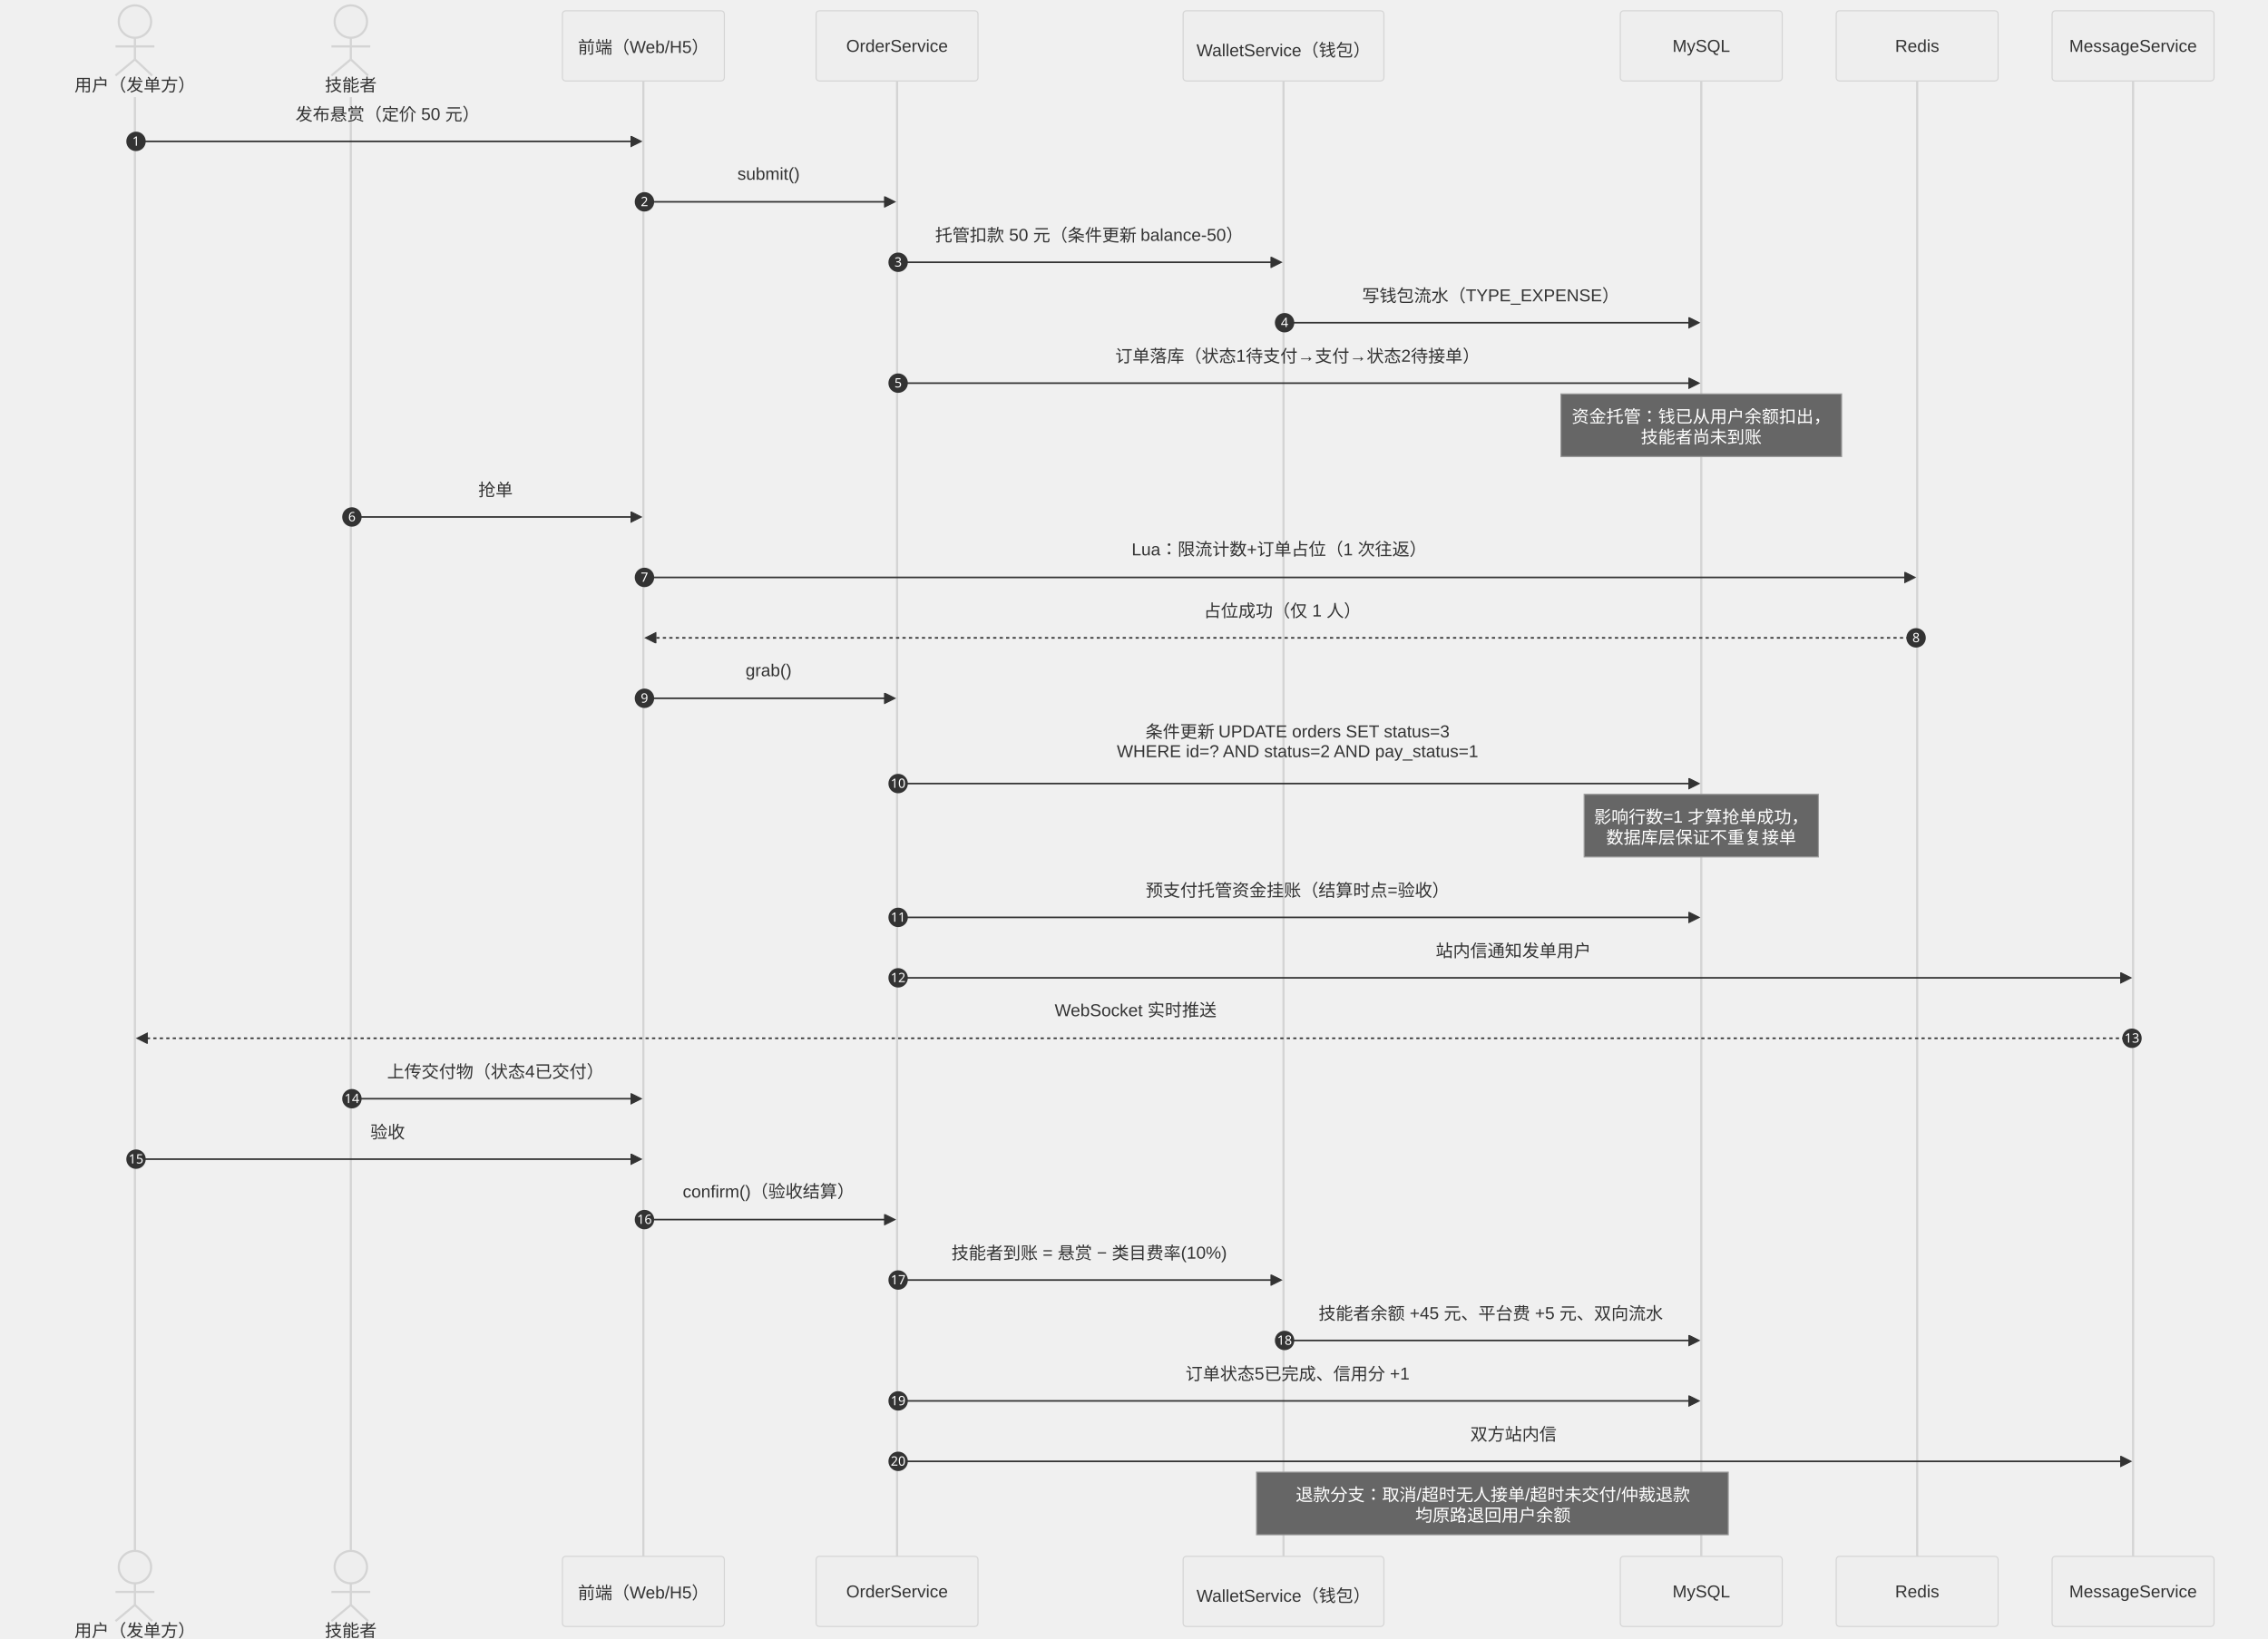
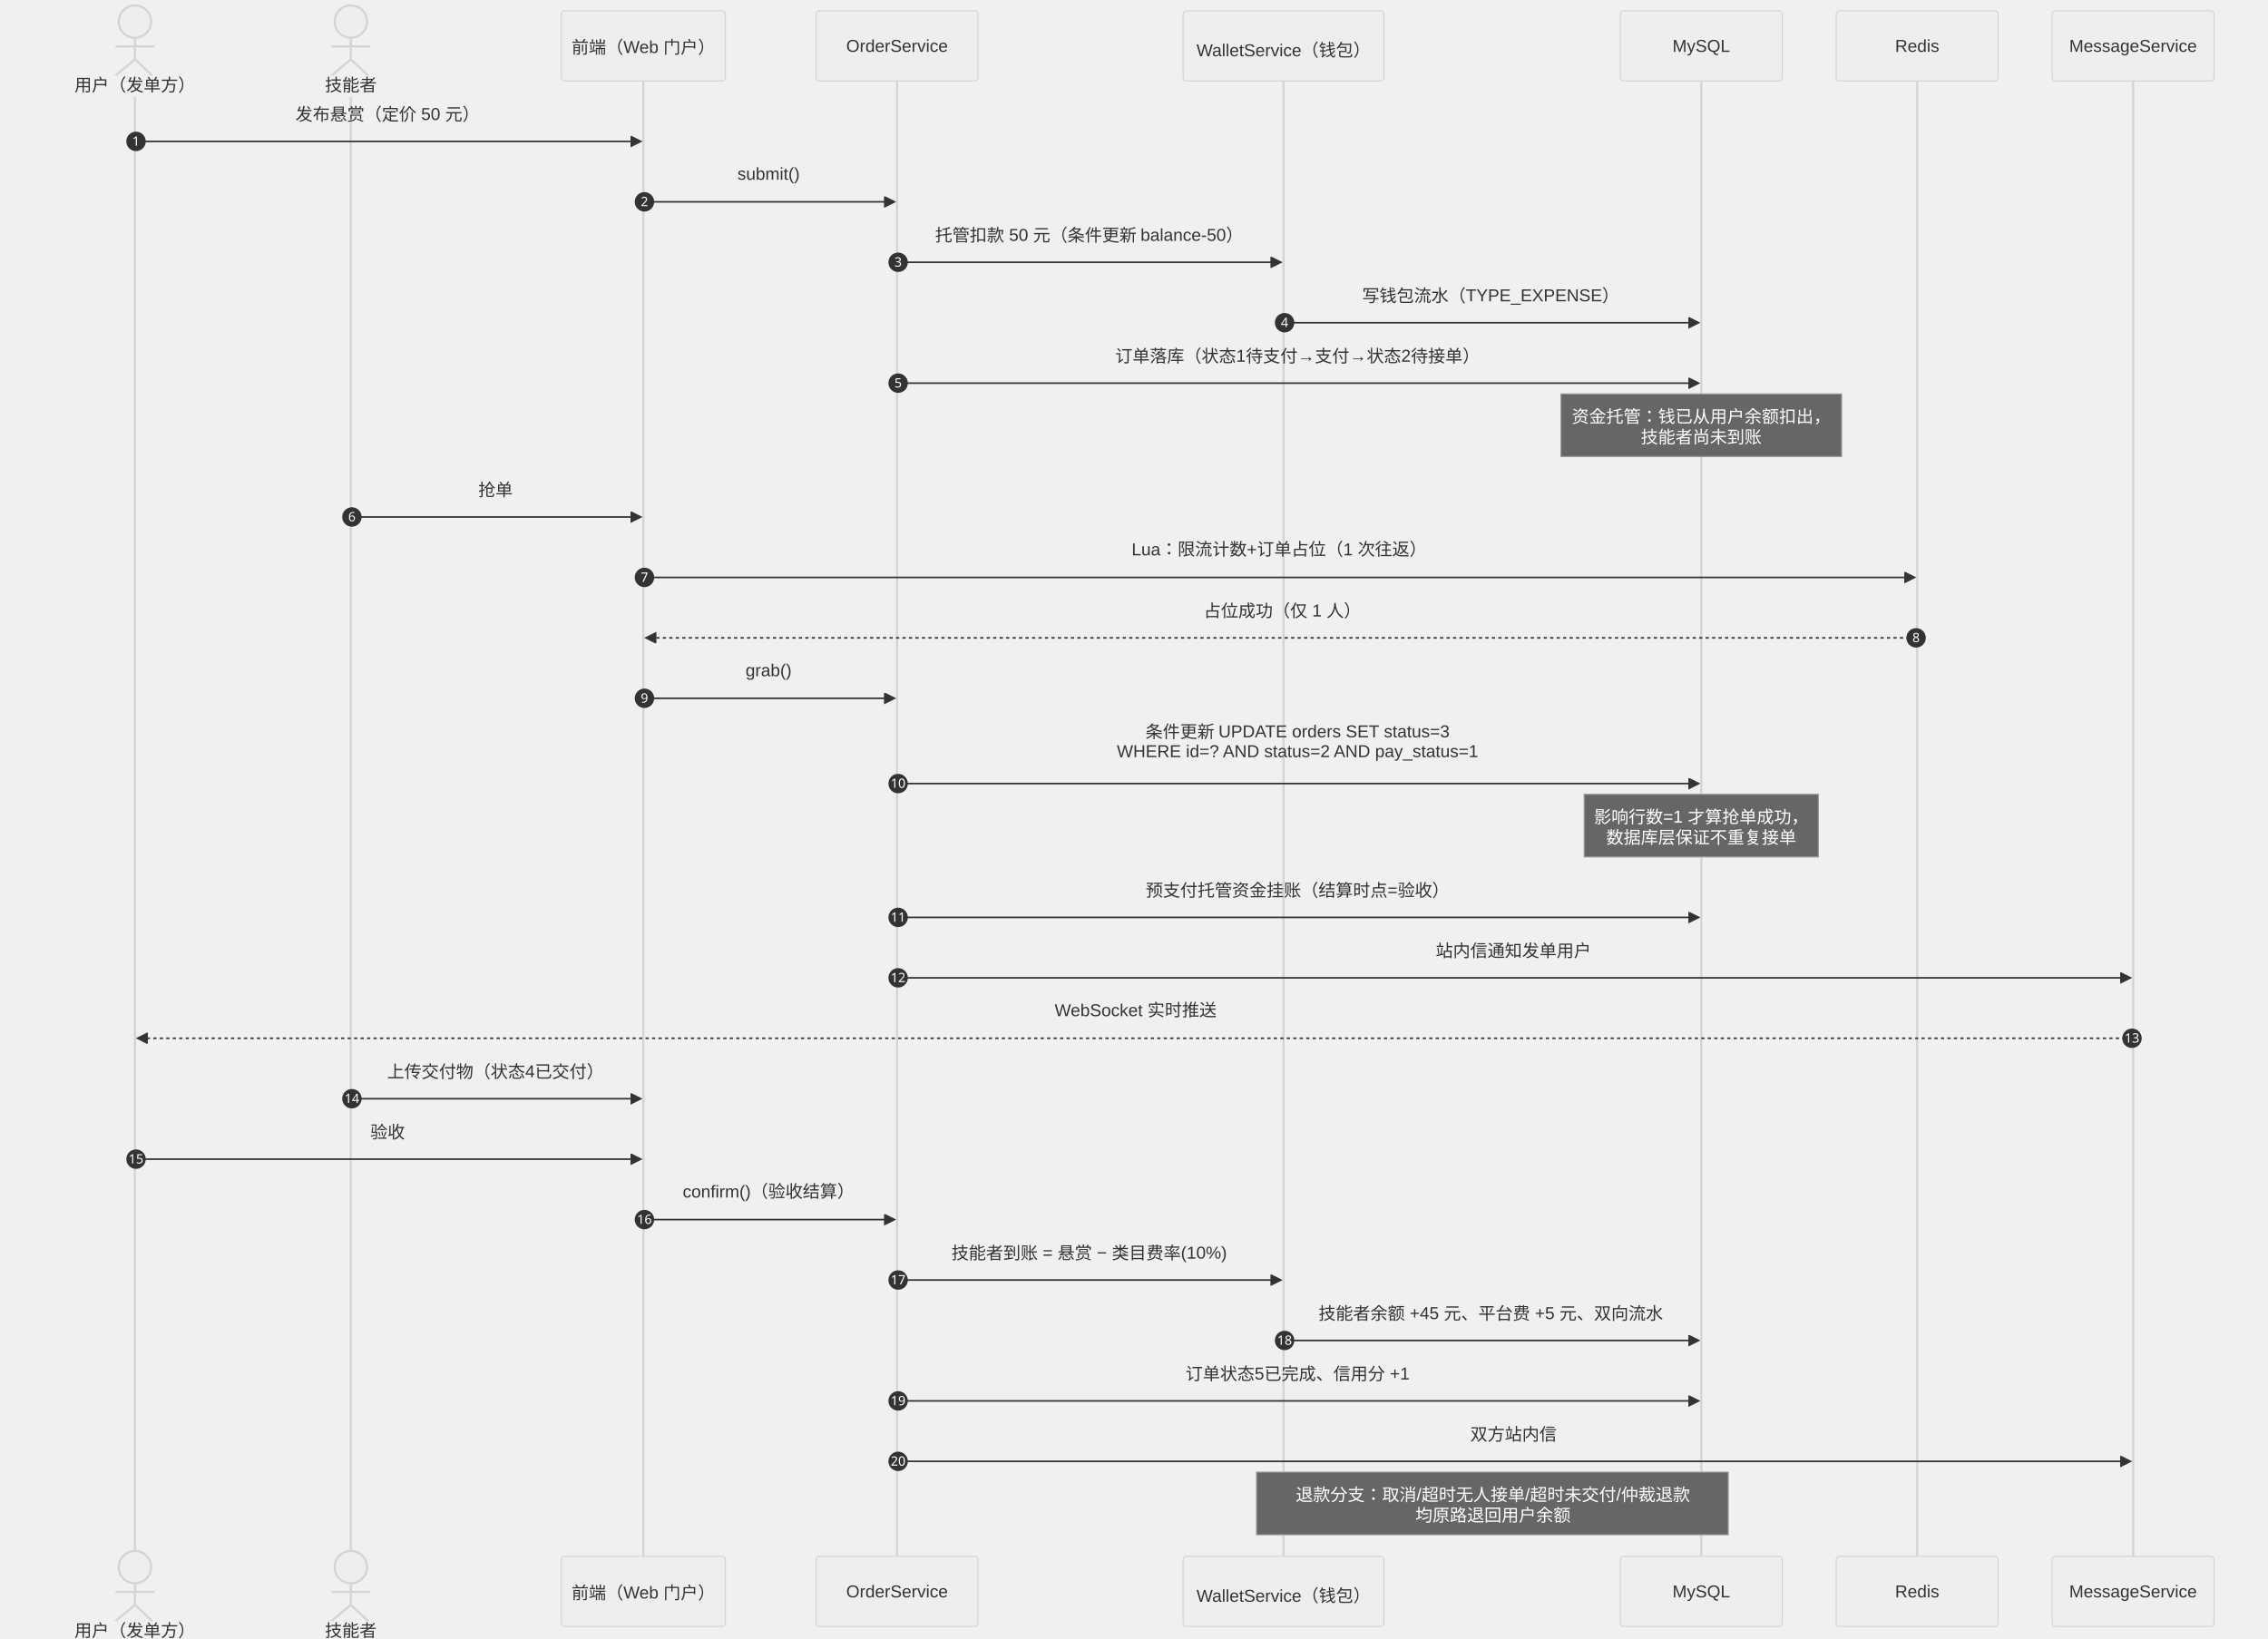
<svg xmlns="http://www.w3.org/2000/svg" id="g03" width="100%" style="max-width: 2101px;" viewBox="-50 -10 2101 1518" role="graphics-document document" aria-roledescription="sequence">
  <g>
    <rect x="1851" y="1432" fill="#eaeaea" stroke="#666" width="150" height="65" name="MQ" rx="3" ry="3" class="actor actor-bottom" />
    <text x="1926" y="1464.5" dominant-baseline="central" alignment-baseline="central" class="actor" style="text-anchor: middle; font-size: 16px; font-weight: 400;">
      <tspan x="1926" dy="0">MessageService</tspan>
    </text>
  </g>
  <g>
    <rect x="1651" y="1432" fill="#eaeaea" stroke="#666" width="150" height="65" name="R" rx="3" ry="3" class="actor actor-bottom" />
    <text x="1726" y="1464.5" dominant-baseline="central" alignment-baseline="central" class="actor" style="text-anchor: middle; font-size: 16px; font-weight: 400;">
      <tspan x="1726" dy="0">Redis</tspan>
    </text>
  </g>
  <g>
    <rect x="1451" y="1432" fill="#eaeaea" stroke="#666" width="150" height="65" name="DB" rx="3" ry="3" class="actor actor-bottom" />
    <text x="1526" y="1464.5" dominant-baseline="central" alignment-baseline="central" class="actor" style="text-anchor: middle; font-size: 16px; font-weight: 400;">
      <tspan x="1526" dy="0">MySQL</tspan>
    </text>
  </g>
  <g>
    <rect x="1046" y="1432" fill="#eaeaea" stroke="#666" width="186" height="65" name="WS" rx="3" ry="3" class="actor actor-bottom" />
    <text x="1139" y="1464.5" dominant-baseline="central" alignment-baseline="central" class="actor" style="text-anchor: middle; font-size: 16px; font-weight: 400;">
      <tspan x="1139" dy="0">WalletService（钱包）</tspan>
    </text>
  </g>
  <g>
    <rect x="706" y="1432" fill="#eaeaea" stroke="#666" width="150" height="65" name="OS" rx="3" ry="3" class="actor actor-bottom" />
    <text x="781" y="1464.5" dominant-baseline="central" alignment-baseline="central" class="actor" style="text-anchor: middle; font-size: 16px; font-weight: 400;">
      <tspan x="781" dy="0">OrderService</tspan>
    </text>
  </g>
  <g>
-     <rect x="471" y="1432" fill="#eaeaea" stroke="#666" width="150" height="65" name="FE" rx="3" ry="3" class="actor actor-bottom" />
+     <rect x="470" y="1432" fill="#eaeaea" stroke="#666" width="152" height="65" name="FE" rx="3" ry="3" class="actor actor-bottom" />
    <text x="546" y="1464.5" dominant-baseline="central" alignment-baseline="central" class="actor" style="text-anchor: middle; font-size: 16px; font-weight: 400;">
-       <tspan x="546" dy="0">前端（Web/H5）</tspan>
+       <tspan x="546" dy="0">前端（Web 门户）</tspan>
    </text>
  </g>
  <g>
    <line id="actor7" x1="1926" y1="5" x2="1926" y2="1432" class="200" stroke-width="0.5px" stroke="#999" />
    <g id="root-7">
      <rect x="1851" y="0" fill="#eaeaea" stroke="#666" width="150" height="65" name="MQ" rx="3" ry="3" class="actor actor-top" />
      <text x="1926" y="32.5" dominant-baseline="central" alignment-baseline="central" class="actor" style="text-anchor: middle; font-size: 16px; font-weight: 400;">
        <tspan x="1926" dy="0">MessageService</tspan>
      </text>
    </g>
  </g>
  <g>
    <line id="actor6" x1="1726" y1="5" x2="1726" y2="1432" class="200" stroke-width="0.5px" stroke="#999" />
    <g id="root-6">
      <rect x="1651" y="0" fill="#eaeaea" stroke="#666" width="150" height="65" name="R" rx="3" ry="3" class="actor actor-top" />
      <text x="1726" y="32.5" dominant-baseline="central" alignment-baseline="central" class="actor" style="text-anchor: middle; font-size: 16px; font-weight: 400;">
        <tspan x="1726" dy="0">Redis</tspan>
      </text>
    </g>
  </g>
  <g>
    <line id="actor5" x1="1526" y1="5" x2="1526" y2="1432" class="200" stroke-width="0.5px" stroke="#999" />
    <g id="root-5">
      <rect x="1451" y="0" fill="#eaeaea" stroke="#666" width="150" height="65" name="DB" rx="3" ry="3" class="actor actor-top" />
      <text x="1526" y="32.5" dominant-baseline="central" alignment-baseline="central" class="actor" style="text-anchor: middle; font-size: 16px; font-weight: 400;">
        <tspan x="1526" dy="0">MySQL</tspan>
      </text>
    </g>
  </g>
  <g>
    <line id="actor4" x1="1139" y1="5" x2="1139" y2="1432" class="200" stroke-width="0.5px" stroke="#999" />
    <g id="root-4">
      <rect x="1046" y="0" fill="#eaeaea" stroke="#666" width="186" height="65" name="WS" rx="3" ry="3" class="actor actor-top" />
      <text x="1139" y="32.5" dominant-baseline="central" alignment-baseline="central" class="actor" style="text-anchor: middle; font-size: 16px; font-weight: 400;">
        <tspan x="1139" dy="0">WalletService（钱包）</tspan>
      </text>
    </g>
  </g>
  <g>
    <line id="actor3" x1="781" y1="5" x2="781" y2="1432" class="200" stroke-width="0.5px" stroke="#999" />
    <g id="root-3">
      <rect x="706" y="0" fill="#eaeaea" stroke="#666" width="150" height="65" name="OS" rx="3" ry="3" class="actor actor-top" />
      <text x="781" y="32.5" dominant-baseline="central" alignment-baseline="central" class="actor" style="text-anchor: middle; font-size: 16px; font-weight: 400;">
        <tspan x="781" dy="0">OrderService</tspan>
      </text>
    </g>
  </g>
  <g>
    <line id="actor2" x1="546" y1="5" x2="546" y2="1432" class="200" stroke-width="0.5px" stroke="#999" />
    <g id="root-2">
-       <rect x="471" y="0" fill="#eaeaea" stroke="#666" width="150" height="65" name="FE" rx="3" ry="3" class="actor actor-top" />
+       <rect x="470" y="0" fill="#eaeaea" stroke="#666" width="152" height="65" name="FE" rx="3" ry="3" class="actor actor-top" />
      <text x="546" y="32.5" dominant-baseline="central" alignment-baseline="central" class="actor" style="text-anchor: middle; font-size: 16px; font-weight: 400;">
-         <tspan x="546" dy="0">前端（Web/H5）</tspan>
+         <tspan x="546" dy="0">前端（Web 门户）</tspan>
      </text>
    </g>
  </g>
  <style>#g03{font-family:"trebuchet ms",verdana,arial,sans-serif;font-size:16px;fill:#000000;}#g03 .error-icon{fill:#552222;}#g03 .error-text{fill:#552222;stroke:#552222;}#g03 .edge-thickness-normal{stroke-width:2px;}#g03 .edge-thickness-thick{stroke-width:3.5px;}#g03 .edge-pattern-solid{stroke-dasharray:0;}#g03 .edge-pattern-dashed{stroke-dasharray:3;}#g03 .edge-pattern-dotted{stroke-dasharray:2;}#g03 .marker{fill:#666;stroke:#666;}#g03 .marker.cross{stroke:#666;}#g03 svg{font-family:"trebuchet ms",verdana,arial,sans-serif;font-size:16px;}#g03 .actor{stroke:hsl(0, 0%, 83%);fill:#eee;}#g03 text.actor&gt;tspan{fill:#333;stroke:none;}#g03 .actor-line{stroke:#666;}#g03 .messageLine0{stroke-width:1.5;stroke-dasharray:none;stroke:#333;}#g03 .messageLine1{stroke-width:1.5;stroke-dasharray:2,2;stroke:#333;}#g03 #arrowhead path{fill:#333;stroke:#333;}#g03 .sequenceNumber{fill:white;}#g03 #sequencenumber{fill:#333;}#g03 #crosshead path{fill:#333;stroke:#333;}#g03 .messageText{fill:#333;stroke:none;}#g03 .labelBox{stroke:hsl(0, 0%, 83%);fill:#eee;}#g03 .labelText,#g03 .labelText&gt;tspan{fill:#333;stroke:none;}#g03 .loopText,#g03 .loopText&gt;tspan{fill:#333;stroke:none;}#g03 .loopLine{stroke-width:2px;stroke-dasharray:2,2;stroke:hsl(0, 0%, 83%);fill:hsl(0, 0%, 83%);}#g03 .note{stroke:#999;fill:#666;}#g03 .noteText,#g03 .noteText&gt;tspan{fill:#fff;stroke:none;}#g03 .activation0{fill:#f4f4f4;stroke:#666;}#g03 .activation1{fill:#f4f4f4;stroke:#666;}#g03 .activation2{fill:#f4f4f4;stroke:#666;}#g03 .actorPopupMenu{position:absolute;}#g03 .actorPopupMenuPanel{position:absolute;fill:#eee;box-shadow:0px 8px 16px 0px rgba(0,0,0,0.2);filter:drop-shadow(3px 5px 2px rgb(0 0 0 / 0.4));}#g03 .actor-man line{stroke:hsl(0, 0%, 83%);fill:#eee;}#g03 .actor-man circle,#g03 line{stroke:hsl(0, 0%, 83%);fill:#eee;stroke-width:2px;}#g03 :root{--mermaid-font-family:"trebuchet ms",verdana,arial,sans-serif;}</style>
  <g />
  <defs>
    <symbol id="computer" width="24" height="24">
      <path transform="scale(.5)" d="M2 2v13h20v-13h-20zm18 11h-16v-9h16v9zm-10.228 6l.466-1h3.524l.467 1h-4.457zm14.228 3h-24l2-6h2.104l-1.33 4h18.45l-1.297-4h2.073l2 6zm-5-10h-14v-7h14v7z" />
    </symbol>
  </defs>
  <defs>
    <symbol id="database" fill-rule="evenodd" clip-rule="evenodd">
      <path transform="scale(.5)" d="M12.258.001l.256.004.255.005.253.008.251.01.249.012.247.015.246.016.242.019.241.02.239.023.236.024.233.027.231.028.229.031.225.032.223.034.22.036.217.038.214.04.211.041.208.043.205.045.201.046.198.048.194.05.191.051.187.053.183.054.18.056.175.057.172.059.168.06.163.061.16.063.155.064.15.066.074.033.073.033.071.034.07.034.069.035.068.035.067.035.066.035.064.036.064.036.062.036.06.036.06.037.058.037.058.037.055.038.055.038.053.038.052.038.051.039.05.039.048.039.047.039.045.04.044.04.043.04.041.04.04.041.039.041.037.041.036.041.034.041.033.042.032.042.03.042.029.042.027.042.026.043.024.043.023.043.021.043.02.043.018.044.017.043.015.044.013.044.012.044.011.045.009.044.007.045.006.045.004.045.002.045.001.045v17l-.001.045-.002.045-.004.045-.006.045-.007.045-.009.044-.011.045-.012.044-.013.044-.015.044-.017.043-.018.044-.02.043-.021.043-.023.043-.024.043-.026.043-.027.042-.029.042-.03.042-.032.042-.033.042-.034.041-.036.041-.037.041-.039.041-.04.041-.041.04-.043.04-.044.04-.045.04-.047.039-.048.039-.05.039-.051.039-.052.038-.053.038-.055.038-.055.038-.058.037-.058.037-.06.037-.06.036-.062.036-.064.036-.064.036-.066.035-.067.035-.068.035-.069.035-.07.034-.071.034-.073.033-.074.033-.15.066-.155.064-.16.063-.163.061-.168.06-.172.059-.175.057-.18.056-.183.054-.187.053-.191.051-.194.05-.198.048-.201.046-.205.045-.208.043-.211.041-.214.04-.217.038-.22.036-.223.034-.225.032-.229.031-.231.028-.233.027-.236.024-.239.023-.241.02-.242.019-.246.016-.247.015-.249.012-.251.01-.253.008-.255.005-.256.004-.258.001-.258-.001-.256-.004-.255-.005-.253-.008-.251-.01-.249-.012-.247-.015-.245-.016-.243-.019-.241-.02-.238-.023-.236-.024-.234-.027-.231-.028-.228-.031-.226-.032-.223-.034-.22-.036-.217-.038-.214-.04-.211-.041-.208-.043-.204-.045-.201-.046-.198-.048-.195-.05-.19-.051-.187-.053-.184-.054-.179-.056-.176-.057-.172-.059-.167-.06-.164-.061-.159-.063-.155-.064-.151-.066-.074-.033-.072-.033-.072-.034-.07-.034-.069-.035-.068-.035-.067-.035-.066-.035-.064-.036-.063-.036-.062-.036-.061-.036-.06-.037-.058-.037-.057-.037-.056-.038-.055-.038-.053-.038-.052-.038-.051-.039-.049-.039-.049-.039-.046-.039-.046-.04-.044-.04-.043-.04-.041-.04-.04-.041-.039-.041-.037-.041-.036-.041-.034-.041-.033-.042-.032-.042-.03-.042-.029-.042-.027-.042-.026-.043-.024-.043-.023-.043-.021-.043-.02-.043-.018-.044-.017-.043-.015-.044-.013-.044-.012-.044-.011-.045-.009-.044-.007-.045-.006-.045-.004-.045-.002-.045-.001-.045v-17l.001-.045.002-.045.004-.045.006-.045.007-.045.009-.044.011-.045.012-.044.013-.044.015-.044.017-.043.018-.044.02-.043.021-.043.023-.043.024-.043.026-.043.027-.042.029-.042.03-.042.032-.042.033-.042.034-.041.036-.041.037-.041.039-.041.04-.041.041-.04.043-.04.044-.04.046-.04.046-.039.049-.039.049-.039.051-.039.052-.038.053-.038.055-.038.056-.038.057-.037.058-.037.06-.037.061-.036.062-.036.063-.036.064-.036.066-.035.067-.035.068-.035.069-.035.07-.034.072-.034.072-.033.074-.033.151-.066.155-.064.159-.063.164-.061.167-.06.172-.059.176-.057.179-.056.184-.054.187-.053.19-.051.195-.05.198-.048.201-.046.204-.045.208-.043.211-.041.214-.04.217-.038.22-.036.223-.034.226-.032.228-.031.231-.028.234-.027.236-.024.238-.023.241-.02.243-.019.245-.016.247-.015.249-.012.251-.01.253-.008.255-.005.256-.004.258-.001.258.001zm-9.258 20.499v.01l.001.021.003.021.004.022.005.021.006.022.007.022.009.023.01.022.011.023.012.023.013.023.015.023.016.024.017.023.018.024.019.024.021.024.022.025.023.024.024.025.052.049.056.05.061.051.066.051.07.051.075.051.079.052.084.052.088.052.092.052.097.052.102.051.105.052.11.052.114.051.119.051.123.051.127.05.131.05.135.05.139.048.144.049.147.047.152.047.155.047.16.045.163.045.167.043.171.043.176.041.178.041.183.039.187.039.19.037.194.035.197.035.202.033.204.031.209.03.212.029.216.027.219.025.222.024.226.021.23.02.233.018.236.016.24.015.243.012.246.01.249.008.253.005.256.004.259.001.26-.001.257-.004.254-.005.25-.008.247-.011.244-.012.241-.014.237-.016.233-.018.231-.021.226-.021.224-.024.22-.026.216-.027.212-.028.21-.031.205-.031.202-.034.198-.034.194-.036.191-.037.187-.039.183-.04.179-.04.175-.042.172-.043.168-.044.163-.045.16-.046.155-.046.152-.047.148-.048.143-.049.139-.049.136-.05.131-.05.126-.05.123-.051.118-.052.114-.051.11-.052.106-.052.101-.052.096-.052.092-.052.088-.053.083-.051.079-.052.074-.052.07-.051.065-.051.06-.051.056-.05.051-.05.023-.024.023-.025.021-.024.02-.024.019-.024.018-.024.017-.024.015-.023.014-.024.013-.023.012-.023.01-.023.01-.022.008-.022.006-.022.006-.022.004-.022.004-.021.001-.021.001-.021v-4.127l-.077.055-.08.053-.083.054-.085.053-.087.052-.09.052-.093.051-.095.05-.097.05-.1.049-.102.049-.105.048-.106.047-.109.047-.111.046-.114.045-.115.045-.118.044-.12.043-.122.042-.124.042-.126.041-.128.04-.13.04-.132.038-.134.038-.135.037-.138.037-.139.035-.142.035-.143.034-.144.033-.147.032-.148.031-.15.03-.151.03-.153.029-.154.027-.156.027-.158.026-.159.025-.161.024-.162.023-.163.022-.165.021-.166.02-.167.019-.169.018-.169.017-.171.016-.173.015-.173.014-.175.013-.175.012-.177.011-.178.01-.179.008-.179.008-.181.006-.182.005-.182.004-.184.003-.184.002h-.37l-.184-.002-.184-.003-.182-.004-.182-.005-.181-.006-.179-.008-.179-.008-.178-.01-.176-.011-.176-.012-.175-.013-.173-.014-.172-.015-.171-.016-.17-.017-.169-.018-.167-.019-.166-.02-.165-.021-.163-.022-.162-.023-.161-.024-.159-.025-.157-.026-.156-.027-.155-.027-.153-.029-.151-.03-.15-.03-.148-.031-.146-.032-.145-.033-.143-.034-.141-.035-.14-.035-.137-.037-.136-.037-.134-.038-.132-.038-.13-.04-.128-.04-.126-.041-.124-.042-.122-.042-.12-.044-.117-.043-.116-.045-.113-.045-.112-.046-.109-.047-.106-.047-.105-.048-.102-.049-.1-.049-.097-.05-.095-.05-.093-.052-.09-.051-.087-.052-.085-.053-.083-.054-.08-.054-.077-.054v4.127zm0-5.654v.011l.001.021.003.021.004.021.005.022.006.022.007.022.009.022.01.022.011.023.012.023.013.023.015.024.016.023.017.024.018.024.019.024.021.024.022.024.023.025.024.024.052.05.056.05.061.05.066.051.07.051.075.052.079.051.084.052.088.052.092.052.097.052.102.052.105.052.11.051.114.051.119.052.123.05.127.051.131.05.135.049.139.049.144.048.147.048.152.047.155.046.16.045.163.045.167.044.171.042.176.042.178.04.183.04.187.038.19.037.194.036.197.034.202.033.204.032.209.03.212.028.216.027.219.025.222.024.226.022.23.02.233.018.236.016.24.014.243.012.246.01.249.008.253.006.256.003.259.001.26-.001.257-.003.254-.006.25-.008.247-.01.244-.012.241-.015.237-.016.233-.018.231-.02.226-.022.224-.024.22-.025.216-.027.212-.029.21-.03.205-.032.202-.033.198-.035.194-.036.191-.037.187-.039.183-.039.179-.041.175-.042.172-.043.168-.044.163-.045.16-.045.155-.047.152-.047.148-.048.143-.048.139-.05.136-.049.131-.05.126-.051.123-.051.118-.051.114-.052.11-.052.106-.052.101-.052.096-.052.092-.052.088-.052.083-.052.079-.052.074-.051.07-.052.065-.051.06-.05.056-.051.051-.049.023-.025.023-.024.021-.025.02-.024.019-.024.018-.024.017-.024.015-.023.014-.023.013-.024.012-.022.01-.023.01-.023.008-.022.006-.022.006-.022.004-.021.004-.022.001-.021.001-.021v-4.139l-.077.054-.08.054-.083.054-.085.052-.087.053-.09.051-.093.051-.095.051-.097.05-.1.049-.102.049-.105.048-.106.047-.109.047-.111.046-.114.045-.115.044-.118.044-.12.044-.122.042-.124.042-.126.041-.128.04-.13.039-.132.039-.134.038-.135.037-.138.036-.139.036-.142.035-.143.033-.144.033-.147.033-.148.031-.15.03-.151.03-.153.028-.154.028-.156.027-.158.026-.159.025-.161.024-.162.023-.163.022-.165.021-.166.02-.167.019-.169.018-.169.017-.171.016-.173.015-.173.014-.175.013-.175.012-.177.011-.178.009-.179.009-.179.007-.181.007-.182.005-.182.004-.184.003-.184.002h-.37l-.184-.002-.184-.003-.182-.004-.182-.005-.181-.007-.179-.007-.179-.009-.178-.009-.176-.011-.176-.012-.175-.013-.173-.014-.172-.015-.171-.016-.17-.017-.169-.018-.167-.019-.166-.02-.165-.021-.163-.022-.162-.023-.161-.024-.159-.025-.157-.026-.156-.027-.155-.028-.153-.028-.151-.03-.15-.03-.148-.031-.146-.033-.145-.033-.143-.033-.141-.035-.14-.036-.137-.036-.136-.037-.134-.038-.132-.039-.13-.039-.128-.04-.126-.041-.124-.042-.122-.043-.12-.043-.117-.044-.116-.044-.113-.046-.112-.046-.109-.046-.106-.047-.105-.048-.102-.049-.1-.049-.097-.05-.095-.051-.093-.051-.09-.051-.087-.053-.085-.052-.083-.054-.08-.054-.077-.054v4.139zm0-5.666v.011l.001.02.003.022.004.021.005.022.006.021.007.022.009.023.01.022.011.023.012.023.013.023.015.023.016.024.017.024.018.023.019.024.021.025.022.024.023.024.024.025.052.05.056.05.061.05.066.051.07.051.075.052.079.051.084.052.088.052.092.052.097.052.102.052.105.051.11.052.114.051.119.051.123.051.127.05.131.05.135.05.139.049.144.048.147.048.152.047.155.046.16.045.163.045.167.043.171.043.176.042.178.04.183.04.187.038.19.037.194.036.197.034.202.033.204.032.209.03.212.028.216.027.219.025.222.024.226.021.23.02.233.018.236.017.24.014.243.012.246.01.249.008.253.006.256.003.259.001.26-.001.257-.003.254-.006.25-.008.247-.01.244-.013.241-.014.237-.016.233-.018.231-.02.226-.022.224-.024.22-.025.216-.027.212-.029.21-.03.205-.032.202-.033.198-.035.194-.036.191-.037.187-.039.183-.039.179-.041.175-.042.172-.043.168-.044.163-.045.16-.045.155-.047.152-.047.148-.048.143-.049.139-.049.136-.049.131-.051.126-.05.123-.051.118-.052.114-.051.11-.052.106-.052.101-.052.096-.052.092-.052.088-.052.083-.052.079-.052.074-.052.07-.051.065-.051.06-.051.056-.05.051-.049.023-.025.023-.025.021-.024.02-.024.019-.024.018-.024.017-.024.015-.023.014-.024.013-.023.012-.023.01-.022.01-.023.008-.022.006-.022.006-.022.004-.022.004-.021.001-.021.001-.021v-4.153l-.077.054-.08.054-.083.053-.085.053-.087.053-.09.051-.093.051-.095.051-.097.05-.1.049-.102.048-.105.048-.106.048-.109.046-.111.046-.114.046-.115.044-.118.044-.12.043-.122.043-.124.042-.126.041-.128.04-.13.039-.132.039-.134.038-.135.037-.138.036-.139.036-.142.034-.143.034-.144.033-.147.032-.148.032-.15.03-.151.03-.153.028-.154.028-.156.027-.158.026-.159.024-.161.024-.162.023-.163.023-.165.021-.166.02-.167.019-.169.018-.169.017-.171.016-.173.015-.173.014-.175.013-.175.012-.177.01-.178.01-.179.009-.179.007-.181.006-.182.006-.182.004-.184.003-.184.001-.185.001-.185-.001-.184-.001-.184-.003-.182-.004-.182-.006-.181-.006-.179-.007-.179-.009-.178-.01-.176-.01-.176-.012-.175-.013-.173-.014-.172-.015-.171-.016-.17-.017-.169-.018-.167-.019-.166-.02-.165-.021-.163-.023-.162-.023-.161-.024-.159-.024-.157-.026-.156-.027-.155-.028-.153-.028-.151-.03-.15-.03-.148-.032-.146-.032-.145-.033-.143-.034-.141-.034-.14-.036-.137-.036-.136-.037-.134-.038-.132-.039-.13-.039-.128-.041-.126-.041-.124-.041-.122-.043-.12-.043-.117-.044-.116-.044-.113-.046-.112-.046-.109-.046-.106-.048-.105-.048-.102-.048-.1-.05-.097-.049-.095-.051-.093-.051-.09-.052-.087-.052-.085-.053-.083-.053-.08-.054-.077-.054v4.153zm8.74-8.179l-.257.004-.254.005-.25.008-.247.011-.244.012-.241.014-.237.016-.233.018-.231.021-.226.022-.224.023-.22.026-.216.027-.212.028-.21.031-.205.032-.202.033-.198.034-.194.036-.191.038-.187.038-.183.04-.179.041-.175.042-.172.043-.168.043-.163.045-.16.046-.155.046-.152.048-.148.048-.143.048-.139.049-.136.05-.131.05-.126.051-.123.051-.118.051-.114.052-.11.052-.106.052-.101.052-.096.052-.092.052-.088.052-.083.052-.079.052-.074.051-.07.052-.065.051-.06.05-.056.05-.051.05-.023.025-.023.024-.021.024-.02.025-.019.024-.018.024-.017.023-.015.024-.014.023-.013.023-.012.023-.01.023-.01.022-.008.022-.006.023-.006.021-.004.022-.004.021-.001.021-.001.021.001.021.001.021.004.021.004.022.006.021.006.023.008.022.01.022.01.023.012.023.013.023.014.023.015.024.017.023.018.024.019.024.02.025.021.024.023.024.023.025.051.05.056.05.06.05.065.051.07.052.074.051.079.052.083.052.088.052.092.052.096.052.101.052.106.052.11.052.114.052.118.051.123.051.126.051.131.05.136.05.139.049.143.048.148.048.152.048.155.046.16.046.163.045.168.043.172.043.175.042.179.041.183.04.187.038.191.038.194.036.198.034.202.033.205.032.21.031.212.028.216.027.22.026.224.023.226.022.231.021.233.018.237.016.241.014.244.012.247.011.25.008.254.005.257.004.26.001.26-.001.257-.004.254-.005.25-.008.247-.011.244-.012.241-.014.237-.016.233-.018.231-.021.226-.022.224-.023.22-.026.216-.027.212-.028.21-.031.205-.032.202-.033.198-.034.194-.036.191-.038.187-.038.183-.04.179-.041.175-.042.172-.043.168-.043.163-.045.16-.046.155-.046.152-.048.148-.048.143-.048.139-.049.136-.05.131-.05.126-.051.123-.051.118-.051.114-.052.11-.052.106-.052.101-.052.096-.052.092-.052.088-.052.083-.052.079-.052.074-.051.07-.052.065-.051.06-.05.056-.05.051-.05.023-.025.023-.024.021-.024.02-.025.019-.024.018-.024.017-.023.015-.024.014-.023.013-.023.012-.023.01-.023.01-.022.008-.022.006-.023.006-.021.004-.022.004-.021.001-.021.001-.021-.001-.021-.001-.021-.004-.021-.004-.022-.006-.021-.006-.023-.008-.022-.01-.022-.01-.023-.012-.023-.013-.023-.014-.023-.015-.024-.017-.023-.018-.024-.019-.024-.02-.025-.021-.024-.023-.024-.023-.025-.051-.05-.056-.05-.06-.05-.065-.051-.07-.052-.074-.051-.079-.052-.083-.052-.088-.052-.092-.052-.096-.052-.101-.052-.106-.052-.11-.052-.114-.052-.118-.051-.123-.051-.126-.051-.131-.05-.136-.05-.139-.049-.143-.048-.148-.048-.152-.048-.155-.046-.16-.046-.163-.045-.168-.043-.172-.043-.175-.042-.179-.041-.183-.04-.187-.038-.191-.038-.194-.036-.198-.034-.202-.033-.205-.032-.21-.031-.212-.028-.216-.027-.22-.026-.224-.023-.226-.022-.231-.021-.233-.018-.237-.016-.241-.014-.244-.012-.247-.011-.25-.008-.254-.005-.257-.004-.26-.001-.26.001z" />
    </symbol>
  </defs>
  <defs>
    <symbol id="clock" width="24" height="24">
      <path transform="scale(.5)" d="M12 2c5.514 0 10 4.486 10 10s-4.486 10-10 10-10-4.486-10-10 4.486-10 10-10zm0-2c-6.627 0-12 5.373-12 12s5.373 12 12 12 12-5.373 12-12-5.373-12-12-12zm5.848 12.459c.202.038.202.333.001.372-1.907.361-6.045 1.111-6.547 1.111-.719 0-1.301-.582-1.301-1.301 0-.512.77-5.447 1.125-7.445.034-.192.312-.181.343.014l.985 6.238 5.394 1.011z" />
    </symbol>
  </defs>
  <defs>
    <marker id="arrowhead" refX="7.9" refY="5" markerUnits="userSpaceOnUse" markerWidth="12" markerHeight="12" orient="auto">
      <path d="M 0 0 L 10 5 L 0 10 z" />
    </marker>
  </defs>
  <defs>
    <marker id="crosshead" markerWidth="15" markerHeight="8" orient="auto" refX="4" refY="4.5">
      <path fill="none" stroke="#000000" stroke-width="1pt" d="M 1,2 L 6,7 M 6,2 L 1,7" style="stroke-dasharray: 0, 0;" />
    </marker>
  </defs>
  <defs>
    <marker id="filled-head" refX="15.5" refY="7" markerWidth="20" markerHeight="28" orient="auto">
      <path d="M 18,7 L9,13 L14,7 L9,1 Z" />
    </marker>
  </defs>
  <defs>
    <marker id="sequencenumber" refX="15" refY="15" markerWidth="60" markerHeight="40" orient="auto">
      <circle cx="15" cy="15" r="6" />
    </marker>
  </defs>
  <g>
    <rect x="1396" y="355" fill="#EDF2AE" stroke="#666" width="260" height="58" rx="0" ry="0" class="note" />
    <text x="1526" y="360" text-anchor="middle" dominant-baseline="middle" alignment-baseline="middle" class="noteText" dy="1em" style="font-size: 16px; font-weight: 400;">
      <tspan x="1526">资金托管：钱已从用户余额扣出，</tspan>
    </text>
    <text x="1526" y="379" text-anchor="middle" dominant-baseline="middle" alignment-baseline="middle" class="noteText" dy="1em" style="font-size: 16px; font-weight: 400;">
      <tspan x="1526">技能者尚未到账</tspan>
    </text>
  </g>
  <g>
    <rect x="1417.5" y="726" fill="#EDF2AE" stroke="#666" width="217" height="58" rx="0" ry="0" class="note" />
    <text x="1526" y="731" text-anchor="middle" dominant-baseline="middle" alignment-baseline="middle" class="noteText" dy="1em" style="font-size: 16px; font-weight: 400;">
      <tspan x="1526">影响行数=1 才算抢单成功，</tspan>
    </text>
    <text x="1526" y="750" text-anchor="middle" dominant-baseline="middle" alignment-baseline="middle" class="noteText" dy="1em" style="font-size: 16px; font-weight: 400;">
      <tspan x="1526">数据库层保证不重复接单</tspan>
    </text>
  </g>
  <g>
    <rect x="1114" y="1354" fill="#EDF2AE" stroke="#666" width="437" height="58" rx="0" ry="0" class="note" />
    <text x="1333" y="1359" text-anchor="middle" dominant-baseline="middle" alignment-baseline="middle" class="noteText" dy="1em" style="font-size: 16px; font-weight: 400;">
      <tspan x="1333">退款分支：取消/超时无人接单/超时未交付/仲裁退款</tspan>
    </text>
    <text x="1333" y="1378" text-anchor="middle" dominant-baseline="middle" alignment-baseline="middle" class="noteText" dy="1em" style="font-size: 16px; font-weight: 400;">
      <tspan x="1333">均原路退回用户余额</tspan>
    </text>
  </g>
  <line id="actor0" x1="75" y1="80" x2="75" y2="1432" class="200" stroke-width="0.5px" stroke="#999" />
  <g class="actor-man actor-top" name="U">
    <line id="actor-man-torso0" x1="75" y1="25" x2="75" y2="45" />
    <line id="actor-man-arms0" x1="57" y1="33" x2="93" y2="33" />
    <line x1="57" y1="60" x2="75" y2="45" />
    <line x1="75" y1="45" x2="91" y2="60" />
    <circle cx="75" cy="10" r="15" width="150" height="65" />
    <text x="75" y="67.5" dominant-baseline="central" alignment-baseline="central" class="actor" style="text-anchor: middle; font-size: 16px; font-weight: 400;">
      <tspan x="75" dy="0">用户（发单方）</tspan>
    </text>
  </g>
  <line id="actor1" x1="275" y1="80" x2="275" y2="1432" class="200" stroke-width="0.5px" stroke="#999" />
  <g class="actor-man actor-top" name="S">
    <line id="actor-man-torso1" x1="275" y1="25" x2="275" y2="45" />
    <line id="actor-man-arms1" x1="257" y1="33" x2="293" y2="33" />
    <line x1="257" y1="60" x2="275" y2="45" />
    <line x1="275" y1="45" x2="291" y2="60" />
    <circle cx="275" cy="10" r="15" width="150" height="65" />
    <text x="275" y="67.5" dominant-baseline="central" alignment-baseline="central" class="actor" style="text-anchor: middle; font-size: 16px; font-weight: 400;">
      <tspan x="275" dy="0">技能者</tspan>
    </text>
  </g>
  <text x="309" y="80" text-anchor="middle" dominant-baseline="middle" alignment-baseline="middle" class="messageText" dy="1em" style="font-size: 16px; font-weight: 400;">发布悬赏（定价 50 元）</text>
  <line x1="76" y1="121" x2="542" y2="121" class="messageLine0" stroke-width="2" stroke="none" marker-end="url(#arrowhead)" marker-start="url(#sequencenumber)" style="fill: none;" />
  <text x="76" y="125" font-family="sans-serif" font-size="12px" text-anchor="middle" class="sequenceNumber">1</text>
  <text x="662" y="136" text-anchor="middle" dominant-baseline="middle" alignment-baseline="middle" class="messageText" dy="1em" style="font-size: 16px; font-weight: 400;">submit()</text>
  <line x1="547" y1="177" x2="777" y2="177" class="messageLine0" stroke-width="2" stroke="none" marker-end="url(#arrowhead)" marker-start="url(#sequencenumber)" style="fill: none;" />
  <text x="547" y="181" font-family="sans-serif" font-size="12px" text-anchor="middle" class="sequenceNumber">2</text>
  <text x="959" y="192" text-anchor="middle" dominant-baseline="middle" alignment-baseline="middle" class="messageText" dy="1em" style="font-size: 16px; font-weight: 400;">托管扣款 50 元（条件更新 balance-50）</text>
  <line x1="782" y1="233" x2="1135" y2="233" class="messageLine0" stroke-width="2" stroke="none" marker-end="url(#arrowhead)" marker-start="url(#sequencenumber)" style="fill: none;" />
  <text x="782" y="237" font-family="sans-serif" font-size="12px" text-anchor="middle" class="sequenceNumber">3</text>
  <text x="1331" y="248" text-anchor="middle" dominant-baseline="middle" alignment-baseline="middle" class="messageText" dy="1em" style="font-size: 16px; font-weight: 400;">写钱包流水（TYPE_EXPENSE）</text>
  <line x1="1140" y1="289" x2="1522" y2="289" class="messageLine0" stroke-width="2" stroke="none" marker-end="url(#arrowhead)" marker-start="url(#sequencenumber)" style="fill: none;" />
  <text x="1140" y="293" font-family="sans-serif" font-size="12px" text-anchor="middle" class="sequenceNumber">4</text>
  <text x="1152" y="304" text-anchor="middle" dominant-baseline="middle" alignment-baseline="middle" class="messageText" dy="1em" style="font-size: 16px; font-weight: 400;">订单落库（状态1待支付→支付→状态2待接单）</text>
  <line x1="782" y1="345" x2="1522" y2="345" class="messageLine0" stroke-width="2" stroke="none" marker-end="url(#arrowhead)" marker-start="url(#sequencenumber)" style="fill: none;" />
  <text x="782" y="349" font-family="sans-serif" font-size="12px" text-anchor="middle" class="sequenceNumber">5</text>
  <text x="409" y="428" text-anchor="middle" dominant-baseline="middle" alignment-baseline="middle" class="messageText" dy="1em" style="font-size: 16px; font-weight: 400;">抢单</text>
  <line x1="276" y1="469" x2="542" y2="469" class="messageLine0" stroke-width="2" stroke="none" marker-end="url(#arrowhead)" marker-start="url(#sequencenumber)" style="fill: none;" />
  <text x="276" y="473" font-family="sans-serif" font-size="12px" text-anchor="middle" class="sequenceNumber">6</text>
  <text x="1135" y="484" text-anchor="middle" dominant-baseline="middle" alignment-baseline="middle" class="messageText" dy="1em" style="font-size: 16px; font-weight: 400;">Lua：限流计数+订单占位（1 次往返）</text>
  <line x1="547" y1="525" x2="1722" y2="525" class="messageLine0" stroke-width="2" stroke="none" marker-end="url(#arrowhead)" marker-start="url(#sequencenumber)" style="fill: none;" />
  <text x="547" y="529" font-family="sans-serif" font-size="12px" text-anchor="middle" class="sequenceNumber">7</text>
  <text x="1138" y="540" text-anchor="middle" dominant-baseline="middle" alignment-baseline="middle" class="messageText" dy="1em" style="font-size: 16px; font-weight: 400;">占位成功（仅 1 人）</text>
  <line x1="1725" y1="581" x2="550" y2="581" class="messageLine1" stroke-width="2" stroke="none" marker-end="url(#arrowhead)" marker-start="url(#sequencenumber)" style="stroke-dasharray: 3, 3; fill: none;" />
  <text x="1725" y="585" font-family="sans-serif" font-size="12px" text-anchor="middle" class="sequenceNumber">8</text>
  <text x="662" y="596" text-anchor="middle" dominant-baseline="middle" alignment-baseline="middle" class="messageText" dy="1em" style="font-size: 16px; font-weight: 400;">grab()</text>
  <line x1="547" y1="637" x2="777" y2="637" class="messageLine0" stroke-width="2" stroke="none" marker-end="url(#arrowhead)" marker-start="url(#sequencenumber)" style="fill: none;" />
  <text x="547" y="641" font-family="sans-serif" font-size="12px" text-anchor="middle" class="sequenceNumber">9</text>
  <text x="1152" y="652" text-anchor="middle" dominant-baseline="middle" alignment-baseline="middle" class="messageText" dy="1em" style="font-size: 16px; font-weight: 400;">条件更新 UPDATE orders SET status=3</text>
  <text x="1152" y="671" text-anchor="middle" dominant-baseline="middle" alignment-baseline="middle" class="messageText" dy="1em" style="font-size: 16px; font-weight: 400;">WHERE id=? AND status=2 AND pay_status=1</text>
  <line x1="782" y1="716" x2="1522" y2="716" class="messageLine0" stroke-width="2" stroke="none" marker-end="url(#arrowhead)" marker-start="url(#sequencenumber)" style="fill: none;" />
  <text x="782" y="720" font-family="sans-serif" font-size="12px" text-anchor="middle" class="sequenceNumber">10</text>
  <text x="1152" y="799" text-anchor="middle" dominant-baseline="middle" alignment-baseline="middle" class="messageText" dy="1em" style="font-size: 16px; font-weight: 400;">预支付托管资金挂账（结算时点=验收）</text>
  <line x1="782" y1="840" x2="1522" y2="840" class="messageLine0" stroke-width="2" stroke="none" marker-end="url(#arrowhead)" marker-start="url(#sequencenumber)" style="fill: none;" />
  <text x="782" y="844" font-family="sans-serif" font-size="12px" text-anchor="middle" class="sequenceNumber">11</text>
  <text x="1352" y="855" text-anchor="middle" dominant-baseline="middle" alignment-baseline="middle" class="messageText" dy="1em" style="font-size: 16px; font-weight: 400;">站内信通知发单用户</text>
  <line x1="782" y1="896" x2="1922" y2="896" class="messageLine0" stroke-width="2" stroke="none" marker-end="url(#arrowhead)" marker-start="url(#sequencenumber)" style="fill: none;" />
  <text x="782" y="900" font-family="sans-serif" font-size="12px" text-anchor="middle" class="sequenceNumber">12</text>
  <text x="1002" y="911" text-anchor="middle" dominant-baseline="middle" alignment-baseline="middle" class="messageText" dy="1em" style="font-size: 16px; font-weight: 400;">WebSocket 实时推送</text>
  <line x1="1925" y1="952" x2="79" y2="952" class="messageLine1" stroke-width="2" stroke="none" marker-end="url(#arrowhead)" marker-start="url(#sequencenumber)" style="stroke-dasharray: 3, 3; fill: none;" />
  <text x="1925" y="956" font-family="sans-serif" font-size="12px" text-anchor="middle" class="sequenceNumber">13</text>
  <text x="409" y="967" text-anchor="middle" dominant-baseline="middle" alignment-baseline="middle" class="messageText" dy="1em" style="font-size: 16px; font-weight: 400;">上传交付物（状态4已交付）</text>
  <line x1="276" y1="1008" x2="542" y2="1008" class="messageLine0" stroke-width="2" stroke="none" marker-end="url(#arrowhead)" marker-start="url(#sequencenumber)" style="fill: none;" />
  <text x="276" y="1012" font-family="sans-serif" font-size="12px" text-anchor="middle" class="sequenceNumber">14</text>
  <text x="309" y="1023" text-anchor="middle" dominant-baseline="middle" alignment-baseline="middle" class="messageText" dy="1em" style="font-size: 16px; font-weight: 400;">验收</text>
  <line x1="76" y1="1064" x2="542" y2="1064" class="messageLine0" stroke-width="2" stroke="none" marker-end="url(#arrowhead)" marker-start="url(#sequencenumber)" style="fill: none;" />
  <text x="76" y="1068" font-family="sans-serif" font-size="12px" text-anchor="middle" class="sequenceNumber">15</text>
  <text x="662" y="1079" text-anchor="middle" dominant-baseline="middle" alignment-baseline="middle" class="messageText" dy="1em" style="font-size: 16px; font-weight: 400;">confirm()（验收结算）</text>
  <line x1="547" y1="1120" x2="777" y2="1120" class="messageLine0" stroke-width="2" stroke="none" marker-end="url(#arrowhead)" marker-start="url(#sequencenumber)" style="fill: none;" />
  <text x="547" y="1124" font-family="sans-serif" font-size="12px" text-anchor="middle" class="sequenceNumber">16</text>
  <text x="959" y="1135" text-anchor="middle" dominant-baseline="middle" alignment-baseline="middle" class="messageText" dy="1em" style="font-size: 16px; font-weight: 400;">技能者到账 = 悬赏 − 类目费率(10%)</text>
  <line x1="782" y1="1176" x2="1135" y2="1176" class="messageLine0" stroke-width="2" stroke="none" marker-end="url(#arrowhead)" marker-start="url(#sequencenumber)" style="fill: none;" />
  <text x="782" y="1180" font-family="sans-serif" font-size="12px" text-anchor="middle" class="sequenceNumber">17</text>
  <text x="1331" y="1191" text-anchor="middle" dominant-baseline="middle" alignment-baseline="middle" class="messageText" dy="1em" style="font-size: 16px; font-weight: 400;">技能者余额 +45 元、平台费 +5 元、双向流水</text>
  <line x1="1140" y1="1232" x2="1522" y2="1232" class="messageLine0" stroke-width="2" stroke="none" marker-end="url(#arrowhead)" marker-start="url(#sequencenumber)" style="fill: none;" />
  <text x="1140" y="1236" font-family="sans-serif" font-size="12px" text-anchor="middle" class="sequenceNumber">18</text>
  <text x="1152" y="1247" text-anchor="middle" dominant-baseline="middle" alignment-baseline="middle" class="messageText" dy="1em" style="font-size: 16px; font-weight: 400;">订单状态5已完成、信用分 +1</text>
  <line x1="782" y1="1288" x2="1522" y2="1288" class="messageLine0" stroke-width="2" stroke="none" marker-end="url(#arrowhead)" marker-start="url(#sequencenumber)" style="fill: none;" />
  <text x="782" y="1292" font-family="sans-serif" font-size="12px" text-anchor="middle" class="sequenceNumber">19</text>
  <text x="1352" y="1303" text-anchor="middle" dominant-baseline="middle" alignment-baseline="middle" class="messageText" dy="1em" style="font-size: 16px; font-weight: 400;">双方站内信</text>
  <line x1="782" y1="1344" x2="1922" y2="1344" class="messageLine0" stroke-width="2" stroke="none" marker-end="url(#arrowhead)" marker-start="url(#sequencenumber)" style="fill: none;" />
  <text x="782" y="1348" font-family="sans-serif" font-size="12px" text-anchor="middle" class="sequenceNumber">20</text>
  <g class="actor-man actor-bottom" name="U">
    <line id="actor-man-torso7" x1="75" y1="1457" x2="75" y2="1477" />
    <line id="actor-man-arms7" x1="57" y1="1465" x2="93" y2="1465" />
    <line x1="57" y1="1492" x2="75" y2="1477" />
    <line x1="75" y1="1477" x2="91" y2="1492" />
    <circle cx="75" cy="1442" r="15" width="150" height="65" />
    <text x="75" y="1499.5" dominant-baseline="central" alignment-baseline="central" class="actor" style="text-anchor: middle; font-size: 16px; font-weight: 400;">
      <tspan x="75" dy="0">用户（发单方）</tspan>
    </text>
  </g>
  <g class="actor-man actor-bottom" name="S">
    <line id="actor-man-torso7" x1="275" y1="1457" x2="275" y2="1477" />
    <line id="actor-man-arms7" x1="257" y1="1465" x2="293" y2="1465" />
    <line x1="257" y1="1492" x2="275" y2="1477" />
    <line x1="275" y1="1477" x2="291" y2="1492" />
    <circle cx="275" cy="1442" r="15" width="150" height="65" />
    <text x="275" y="1499.5" dominant-baseline="central" alignment-baseline="central" class="actor" style="text-anchor: middle; font-size: 16px; font-weight: 400;">
      <tspan x="275" dy="0">技能者</tspan>
    </text>
  </g>
</svg>
